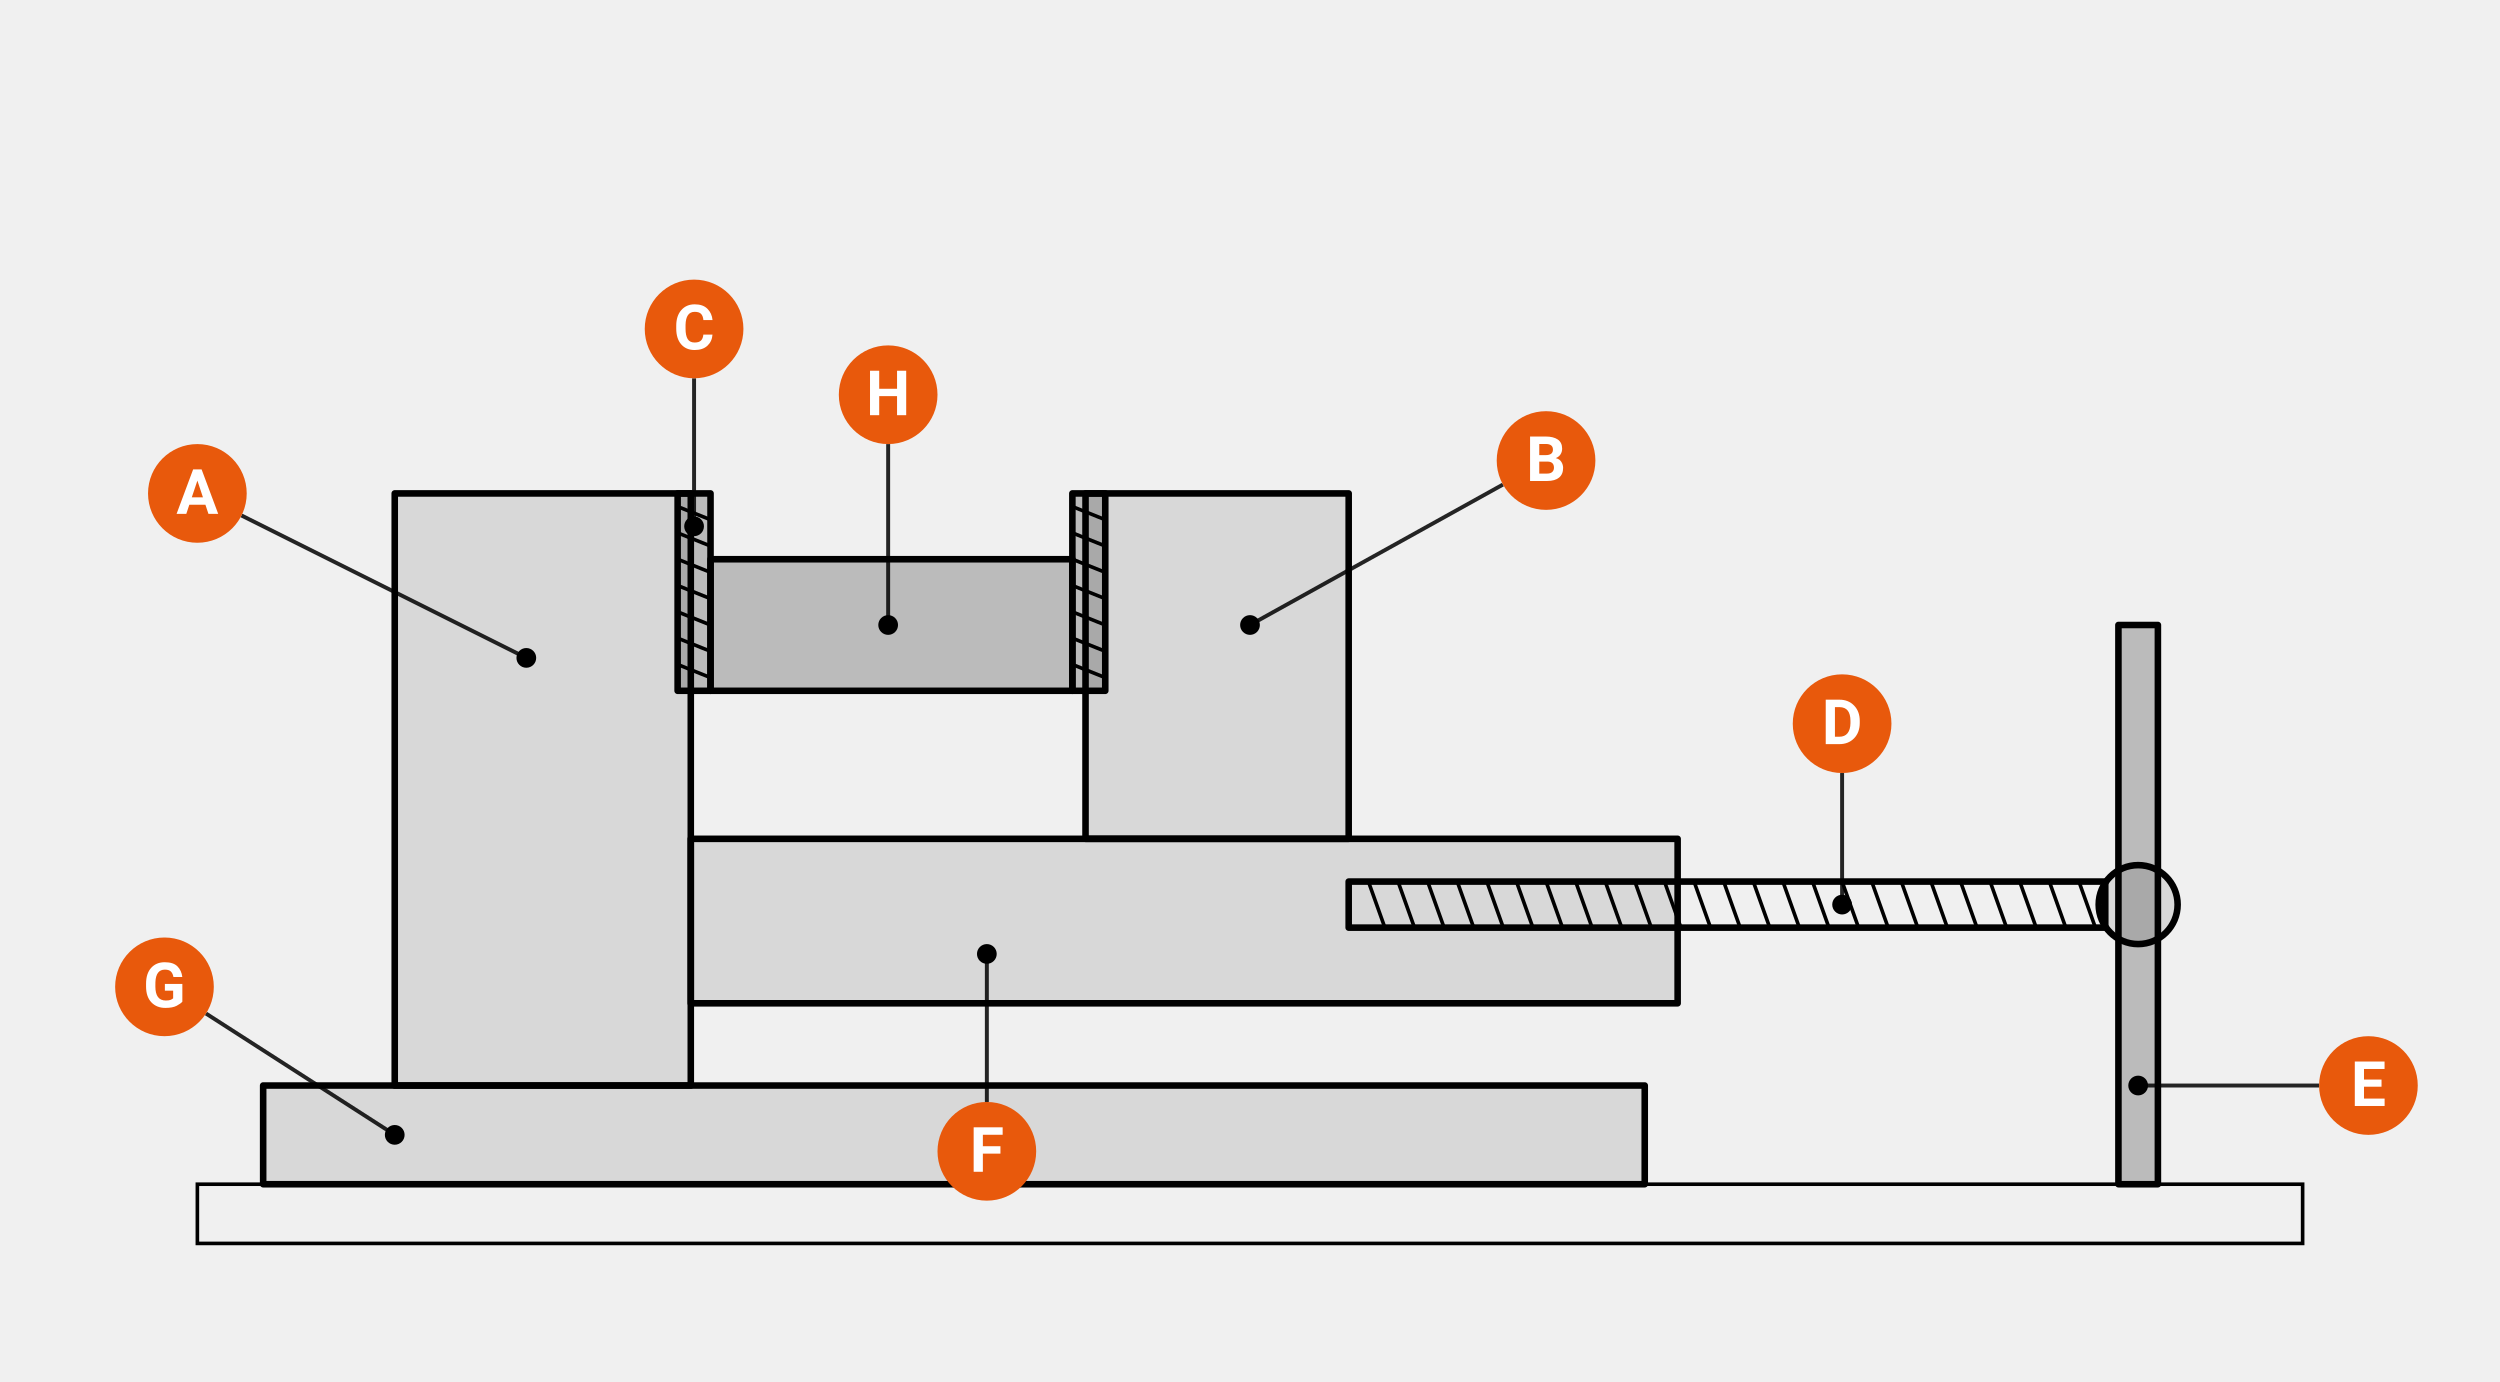
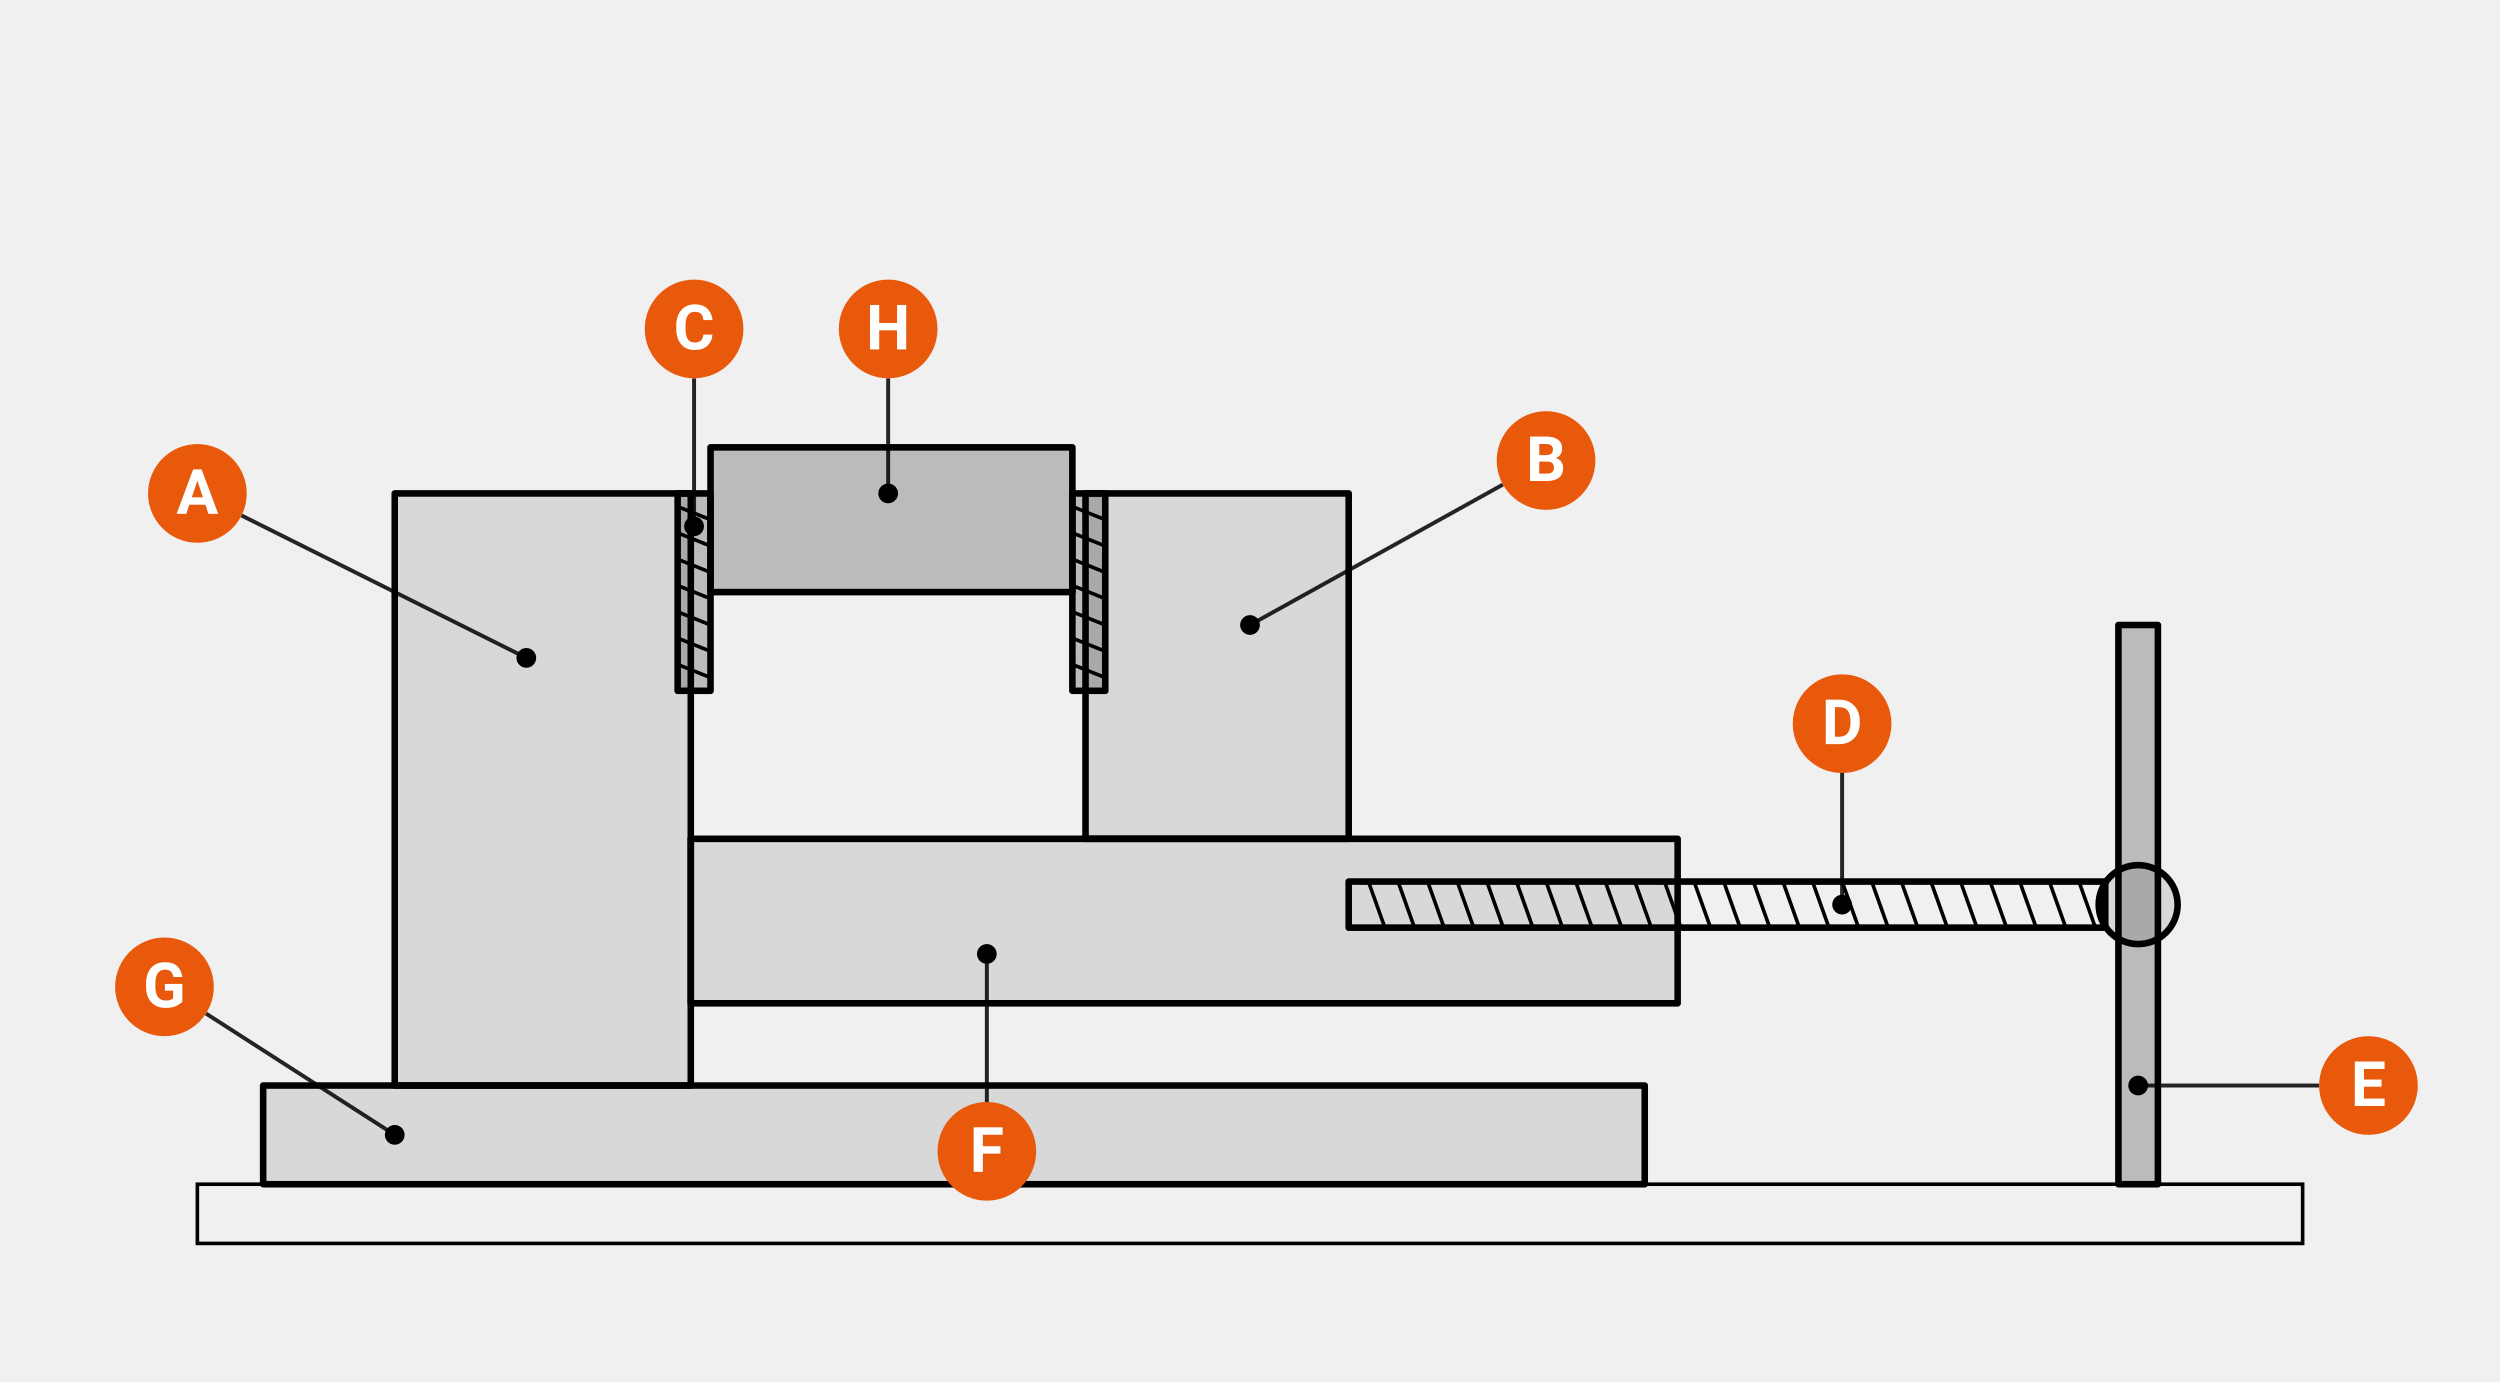
<svg xmlns="http://www.w3.org/2000/svg" viewBox="0 0 760 420" role="img" aria-label="Figure">
  <style>.s{fill:none;stroke:currentColor;stroke-width:2;stroke-linejoin:round;stroke-linecap:round}.thin{fill:none;stroke:currentColor;stroke-width:1.1}.lead{fill:none;stroke:currentColor;stroke-width:1.2;opacity:.85}.f{fill:currentColor;fill-opacity:.10;stroke:currentColor;stroke-width:2;stroke-linejoin:round}.f2{fill:currentColor;fill-opacity:.22;stroke:currentColor;stroke-width:2;stroke-linejoin:round}.k{fill:currentColor;stroke:none}.d{fill:none;stroke:currentColor;stroke-width:1.5;stroke-dasharray:6 4}.cl{fill:none;stroke:currentColor;stroke-width:1;stroke-dasharray:14 4 3 4;opacity:.7}.acc{fill:none;stroke:#e8590c;stroke-width:2.4;stroke-linecap:round}.accf{fill:#e8590c;stroke:none}.acct{fill:#e8590c;stroke:none}.tx{fill:currentColor;font-family:system-ui,-apple-system,"Segoe UI",Roboto,Arial,sans-serif}text{font-family:system-ui,-apple-system,"Segoe UI",Roboto,Arial,sans-serif}</style>
  <rect class="f" x="80.0" y="330.0" width="420.0" height="30.0" rx="0" />
  <rect class="thin" x="60.0" y="360.0" width="640.0" height="18.0" rx="0" />
  <rect class="f" x="120.0" y="150.0" width="90.0" height="180.0" rx="0" />
  <rect class="f" x="210.0" y="255.0" width="300.0" height="50.0" rx="0" />
  <rect class="f" x="330.0" y="150.0" width="80.0" height="105.0" rx="0" />
  <rect class="f2" x="206.0" y="150.0" width="10.0" height="60.0" rx="0" />
  <rect class="f2" x="326.0" y="150.0" width="10.0" height="60.0" rx="0" />
  <line class="thin" x1="206.0" y1="154.0" x2="216.0" y2="158.0" />
  <line class="thin" x1="326.0" y1="154.0" x2="336.0" y2="158.0" />
  <line class="thin" x1="206.0" y1="162.0" x2="216.0" y2="166.0" />
  <line class="thin" x1="326.0" y1="162.0" x2="336.0" y2="166.0" />
  <line class="thin" x1="206.0" y1="170.0" x2="216.0" y2="174.0" />
  <line class="thin" x1="326.0" y1="170.0" x2="336.0" y2="174.0" />
  <line class="thin" x1="206.0" y1="178.0" x2="216.0" y2="182.0" />
  <line class="thin" x1="326.0" y1="178.0" x2="336.0" y2="182.0" />
  <line class="thin" x1="206.0" y1="186.0" x2="216.0" y2="190.0" />
  <line class="thin" x1="326.0" y1="186.0" x2="336.0" y2="190.0" />
  <line class="thin" x1="206.0" y1="194.0" x2="216.0" y2="198.0" />
  <line class="thin" x1="326.0" y1="194.0" x2="336.0" y2="198.0" />
  <line class="thin" x1="206.0" y1="202.0" x2="216.0" y2="206.0" />
  <line class="thin" x1="326.0" y1="202.0" x2="336.0" y2="206.0" />
-   <rect class="f2" x="216.0" y="170.0" width="110.0" height="40.0" rx="0" />
+   <rect class="f2" x="216.0" y="136.0" width="110.0" height="44.0" rx="0" />
  <rect class="s" x="410.0" y="268.0" width="230.0" height="14.0" rx="0" />
  <line class="thin" x1="416.0" y1="268.0" x2="421.0" y2="282.0" />
  <line class="thin" x1="425.0" y1="268.0" x2="430.0" y2="282.0" />
  <line class="thin" x1="434.0" y1="268.0" x2="439.0" y2="282.0" />
  <line class="thin" x1="443.0" y1="268.0" x2="448.0" y2="282.0" />
  <line class="thin" x1="452.0" y1="268.0" x2="457.0" y2="282.0" />
  <line class="thin" x1="461.0" y1="268.0" x2="466.0" y2="282.0" />
  <line class="thin" x1="470.0" y1="268.0" x2="475.0" y2="282.0" />
  <line class="thin" x1="479.0" y1="268.0" x2="484.0" y2="282.0" />
  <line class="thin" x1="488.0" y1="268.0" x2="493.0" y2="282.0" />
  <line class="thin" x1="497.0" y1="268.0" x2="502.0" y2="282.0" />
  <line class="thin" x1="506.0" y1="268.0" x2="511.0" y2="282.0" />
  <line class="thin" x1="515.0" y1="268.0" x2="520.0" y2="282.0" />
  <line class="thin" x1="524.0" y1="268.0" x2="529.0" y2="282.0" />
  <line class="thin" x1="533.0" y1="268.0" x2="538.0" y2="282.0" />
  <line class="thin" x1="542.0" y1="268.0" x2="547.0" y2="282.0" />
  <line class="thin" x1="551.0" y1="268.0" x2="556.0" y2="282.0" />
  <line class="thin" x1="560.0" y1="268.0" x2="565.0" y2="282.0" />
  <line class="thin" x1="569.0" y1="268.0" x2="574.0" y2="282.0" />
  <line class="thin" x1="578.0" y1="268.0" x2="583.0" y2="282.0" />
  <line class="thin" x1="587.0" y1="268.0" x2="592.0" y2="282.0" />
  <line class="thin" x1="596.0" y1="268.0" x2="601.0" y2="282.0" />
  <line class="thin" x1="605.0" y1="268.0" x2="610.0" y2="282.0" />
  <line class="thin" x1="614.0" y1="268.0" x2="619.0" y2="282.0" />
  <line class="thin" x1="623.0" y1="268.0" x2="628.0" y2="282.0" />
  <line class="thin" x1="632.0" y1="268.0" x2="637.0" y2="282.0" />
  <circle class="f" cx="650.0" cy="275.0" r="12.0" />
  <rect class="f2" x="644.0" y="190.0" width="12.0" height="170.0" rx="0" />
  <line class="lead" x1="160.0" y1="200.0" x2="73.4" y2="156.7" />
  <circle class="k" cx="160.0" cy="200.0" r="3" />
  <circle cx="60.0" cy="150.0" r="15" fill="#e8590c" />
  <text x="60.0" y="151.0" font-size="19" font-weight="700" text-anchor="middle" dominant-baseline="middle" fill="#ffffff">A</text>
  <line class="lead" x1="380.0" y1="190.0" x2="456.9" y2="147.3" />
  <circle class="k" cx="380.0" cy="190.0" r="3" />
  <circle cx="470.0" cy="140.0" r="15" fill="#e8590c" />
  <text x="470.0" y="141.0" font-size="19" font-weight="700" text-anchor="middle" dominant-baseline="middle" fill="#ffffff">B</text>
  <line class="lead" x1="211.0" y1="160.0" x2="211.0" y2="115.0" />
  <circle class="k" cx="211.0" cy="160.0" r="3" />
  <circle cx="211.0" cy="100.0" r="15" fill="#e8590c" />
  <text x="211.0" y="101.0" font-size="19" font-weight="700" text-anchor="middle" dominant-baseline="middle" fill="#ffffff">C</text>
  <line class="lead" x1="560.0" y1="275.0" x2="560.0" y2="235.0" />
  <circle class="k" cx="560.0" cy="275.0" r="3" />
  <circle cx="560.0" cy="220.0" r="15" fill="#e8590c" />
  <text x="560.0" y="221.0" font-size="19" font-weight="700" text-anchor="middle" dominant-baseline="middle" fill="#ffffff">D</text>
  <line class="lead" x1="650.0" y1="330.0" x2="705.0" y2="330.0" />
  <circle class="k" cx="650.0" cy="330.0" r="3" />
  <circle cx="720.0" cy="330.0" r="15" fill="#e8590c" />
  <text x="720.0" y="331.0" font-size="19" font-weight="700" text-anchor="middle" dominant-baseline="middle" fill="#ffffff">E</text>
  <line class="lead" x1="300.0" y1="290.0" x2="300.0" y2="335.0" />
  <circle class="k" cx="300.0" cy="290.0" r="3" />
  <circle cx="300.0" cy="350.0" r="15" fill="#e8590c" />
  <text x="300.0" y="351.0" font-size="19" font-weight="700" text-anchor="middle" dominant-baseline="middle" fill="#ffffff">F</text>
  <line class="lead" x1="120.0" y1="345.0" x2="62.6" y2="308.1" />
  <circle class="k" cx="120.0" cy="345.0" r="3" />
  <circle cx="50.0" cy="300.0" r="15" fill="#e8590c" />
  <text x="50.0" y="301.0" font-size="19" font-weight="700" text-anchor="middle" dominant-baseline="middle" fill="#ffffff">G</text>
-   <line class="lead" x1="270.0" y1="190.0" x2="270.0" y2="135.0" />
-   <circle class="k" cx="270.0" cy="190.0" r="3" />
-   <circle cx="270.0" cy="120.0" r="15" fill="#e8590c" />
-   <text x="270.0" y="121.0" font-size="19" font-weight="700" text-anchor="middle" dominant-baseline="middle" fill="#ffffff">H</text>
+   <line class="lead" x1="270.0" y1="150.0" x2="270.0" y2="115.0" />
+   <circle class="k" cx="270.0" cy="150.0" r="3" />
+   <circle cx="270.0" cy="100.0" r="15" fill="#e8590c" />
+   <text x="270.0" y="101.0" font-size="19" font-weight="700" text-anchor="middle" dominant-baseline="middle" fill="#ffffff">H</text>
</svg>
